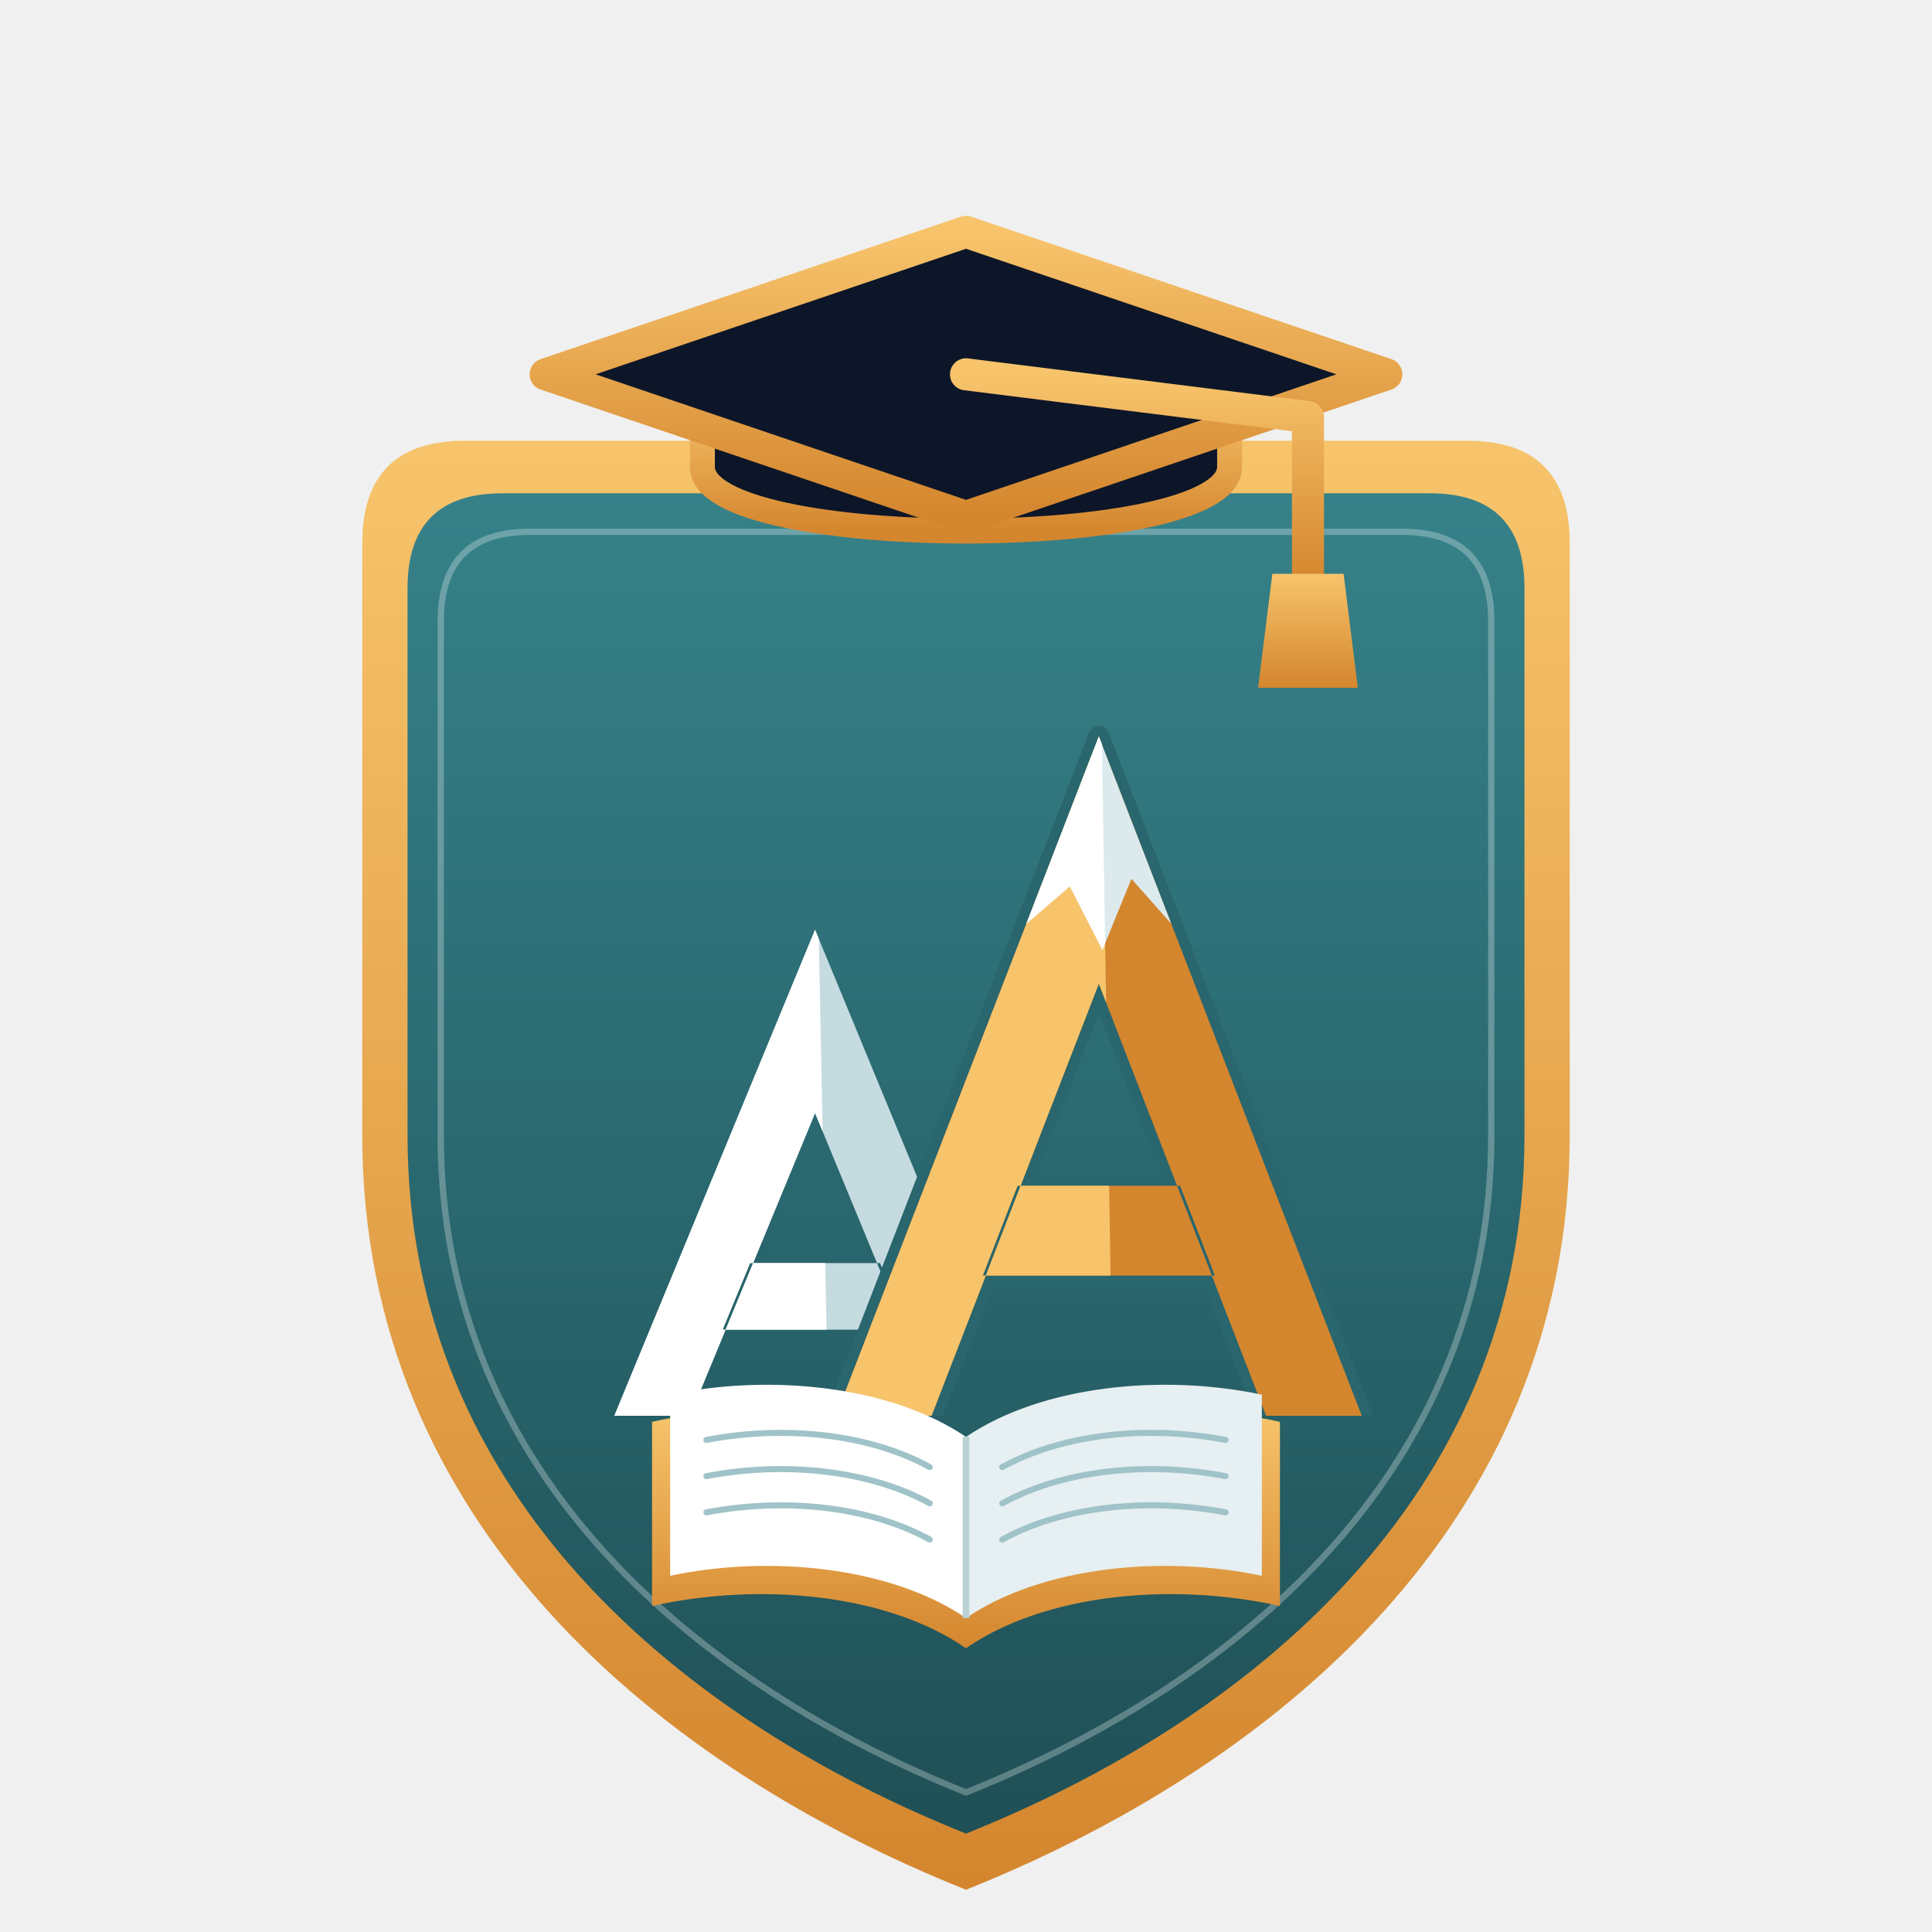
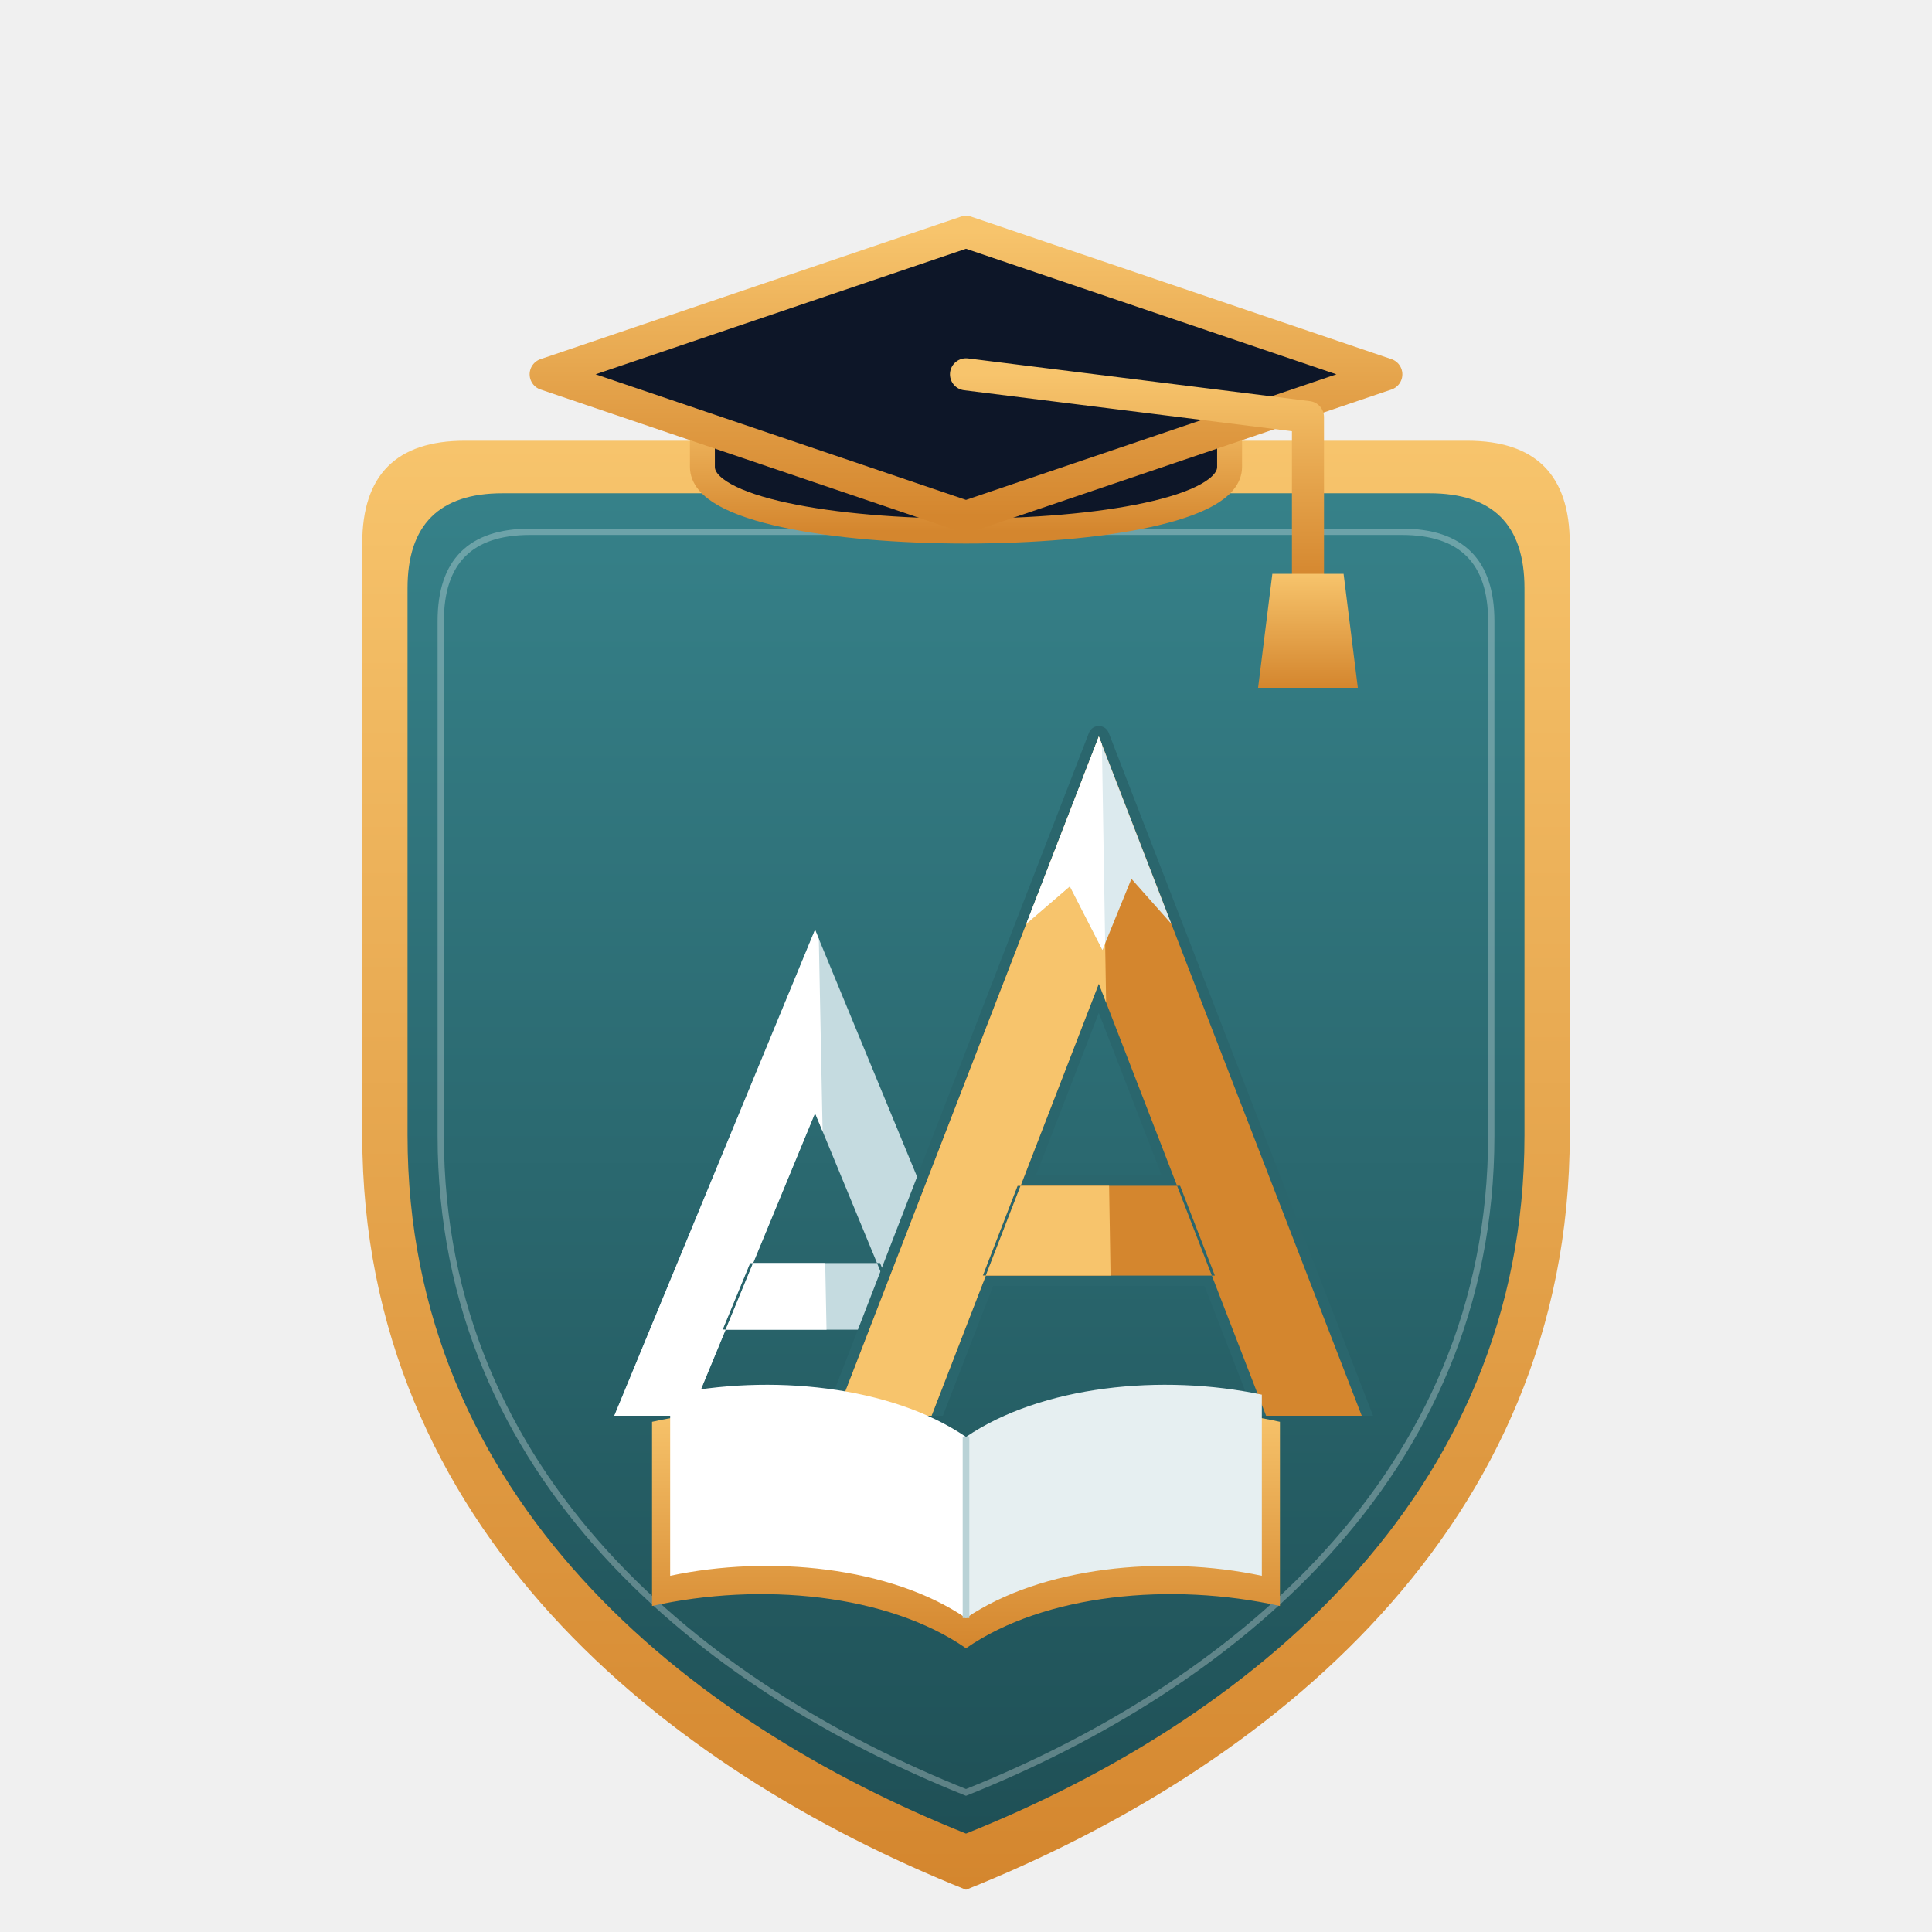
<svg xmlns="http://www.w3.org/2000/svg" viewBox="0 0 64 64" role="img" aria-label="Apex Academy">
  <defs>
    <radialGradient id="bg" cx="50%" cy="42%" r="70%">
      <stop offset="0" stop-color="#22365F" />
      <stop offset="1" stop-color="#111A30" />
    </radialGradient>
    <linearGradient id="gold" x1="0" y1="0" x2="0" y2="1">
      <stop offset="0" stop-color="#F7C46C" />
      <stop offset="1" stop-color="#D4862E" />
    </linearGradient>
    <linearGradient id="field" x1="0" y1="0" x2="0" y2="1">
      <stop offset="0" stop-color="#368189" />
      <stop offset="1" stop-color="#1F5056" />
    </linearGradient>
    <filter id="shadow" x="-20%" y="-20%" width="140%" height="140%">
      <feDropShadow dx="0" dy="12" stdDeviation="16" flood-color="#000" flood-opacity="0.38" />
    </filter>
  </defs>
  <g transform="translate(12 14.6) scale(0.1)">
    <path d="M0 34 Q0 0 34 0 H366 Q400 0 400 34 V230 C400 360 300 440 200 480 C100 440 0 360 0 230 Z" fill="url(#gold)" />
    <path d="M0 34 Q0 0 34 0 H366 Q400 0 400 34 V230 C400 360 300 440 200 480 C100 440 0 360 0 230 Z" fill="url(#field)" transform="translate(200 232) scale(0.925) translate(-200 -232)" />
    <path d="M0 34 Q0 0 34 0 H366 Q400 0 400 34 V230 C400 360 300 440 200 480 C100 440 0 360 0 230 Z" fill="none" stroke="#FFFFFF" stroke-opacity="0.28" stroke-width="2.4" transform="translate(200 232) scale(0.87) translate(-200 -232)" />
    <clipPath id="horizon">
      <rect x="-100" y="-100" width="600" height="423" />
    </clipPath>
    <g clip-path="url(#horizon)">
      <clipPath id="notGold">
        <path clip-rule="evenodd" d="M-500 -500 H900 V900 H-500 Z M244.00 90.00 L344.00 350.00 L144.00 350.00 Z" />
      </clipPath>
      <g clip-path="url(#notGold)">
        <clipPath id="waL">
          <path d="M150.00 102.00 L156.00 406.00 L-2000.00 406.00 L-2000.00 102.00 Z" />
        </clipPath>
        <g>
          <path d="M150.00 162.00 L226.00 346.00 L74.00 346.00 Z M150.00 222.72 L200.92 346.00 L99.08 346.00 Z M128.48 272.40 L171.52 272.40 L180.64 294.48 L119.36 294.48 Z" fill="#C5DBE0" fill-rule="evenodd" />
          <path d="M150.00 162.00 L226.00 346.00 L74.00 346.00 Z M150.00 222.72 L200.92 346.00 L99.08 346.00 Z M128.48 272.40 L171.52 272.40 L180.64 294.48 L119.36 294.48 Z" fill="#FFFFFF" fill-rule="evenodd" clip-path="url(#waL)" />
        </g>
      </g>
      <clipPath id="gaL">
        <path d="M244.00 38.00 L250.00 406.00 L-2000.00 406.00 L-2000.00 38.00 Z" />
      </clipPath>
      <g>
        <path d="M244.00 98.00 L340.00 346.00 L148.00 346.00 Z M244.00 179.84 L308.32 346.00 L179.68 346.00 Z M217.08 246.80 L270.92 246.80 L282.44 276.56 L205.56 276.56 Z" fill="#D4862E" fill-rule="evenodd" stroke="#2A666D" stroke-width="7" stroke-linejoin="round" paint-order="stroke" />
        <path d="M244.00 98.00 L340.00 346.00 L148.00 346.00 Z M244.00 179.84 L308.32 346.00 L179.68 346.00 Z M217.08 246.80 L270.92 246.80 L282.44 276.56 L205.56 276.56 Z" fill="#F7C46C" fill-rule="evenodd" clip-path="url(#gaL)" />
      </g>
      <clipPath id="gsL">
        <path d="M244.00 38.00 L250.00 406.00 L-2000.00 406.00 L-2000.00 38.00 Z" />
      </clipPath>
      <g>
        <path d="M244.00 98.00 L268.00 160.00 L254.80 145.12 L245.20 168.68 L234.40 147.60 L220.00 160.00 Z" fill="#DCEAEE" fill-rule="evenodd" />
        <path d="M244.00 98.00 L268.00 160.00 L254.80 145.12 L245.20 168.68 L234.40 147.60 L220.00 160.00 Z" fill="#FFFFFF" fill-rule="evenodd" clip-path="url(#gsL)" />
      </g>
    </g>
    <path d="M 200 338 C 174 321 132 317 96 325 L 96 386 C 132 378 174 382 200 400" fill="url(#gold)" />
    <path d="M 200 338 C 226 321 268 317 304 325 L 304 386 C 268 378 226 382 200 400" fill="url(#gold)" />
    <path d="M 200 330 C 175 313 135 309 102 316 L 102 376 C 135 369 175 373 200 390" fill="#FFFFFF" />
    <path d="M 200 330 C 225 313 265 309 298 316 L 298 376 C 265 369 225 373 200 390" fill="#E6EFF1" />
-     <g fill="none" stroke="#9FC3C8" stroke-width="2" stroke-linecap="round">
-       <path d="M 188 340 C 168 329 140 326 114 331" />
-       <path d="M 188 352 C 168 341 140 338 114 343" />
-       <path d="M 188 364 C 168 353 140 350 114 355" />
-       <path d="M 212 340 C 232 329 260 326 286 331" />
-       <path d="M 212 352 C 232 341 260 338 286 343" />
-       <path d="M 212 364 C 232 353 260 350 286 355" />
-     </g>
    <path d="M 200 330 V 390" stroke="#B9D2D6" stroke-width="2.2" />
  </g>
  <g transform="translate(32 12.4) scale(0.118)">
    <path d="M-74 26 C-74 50 74 50 74 26 V6 H-74 Z" fill="#0D1628" stroke="url(#gold)" stroke-width="7" />
    <path d="M0 -40 L118 0 L0 40 L-118 0 Z" fill="#0D1628" stroke="url(#gold)" stroke-width="9" stroke-linejoin="round" />
    <path d="M0 0 L96 12 V58" fill="none" stroke="url(#gold)" stroke-width="9" stroke-linecap="round" stroke-linejoin="round" />
    <path d="M86 56 H106 L110 88 H82 Z" fill="url(#gold)" />
  </g>
</svg>
